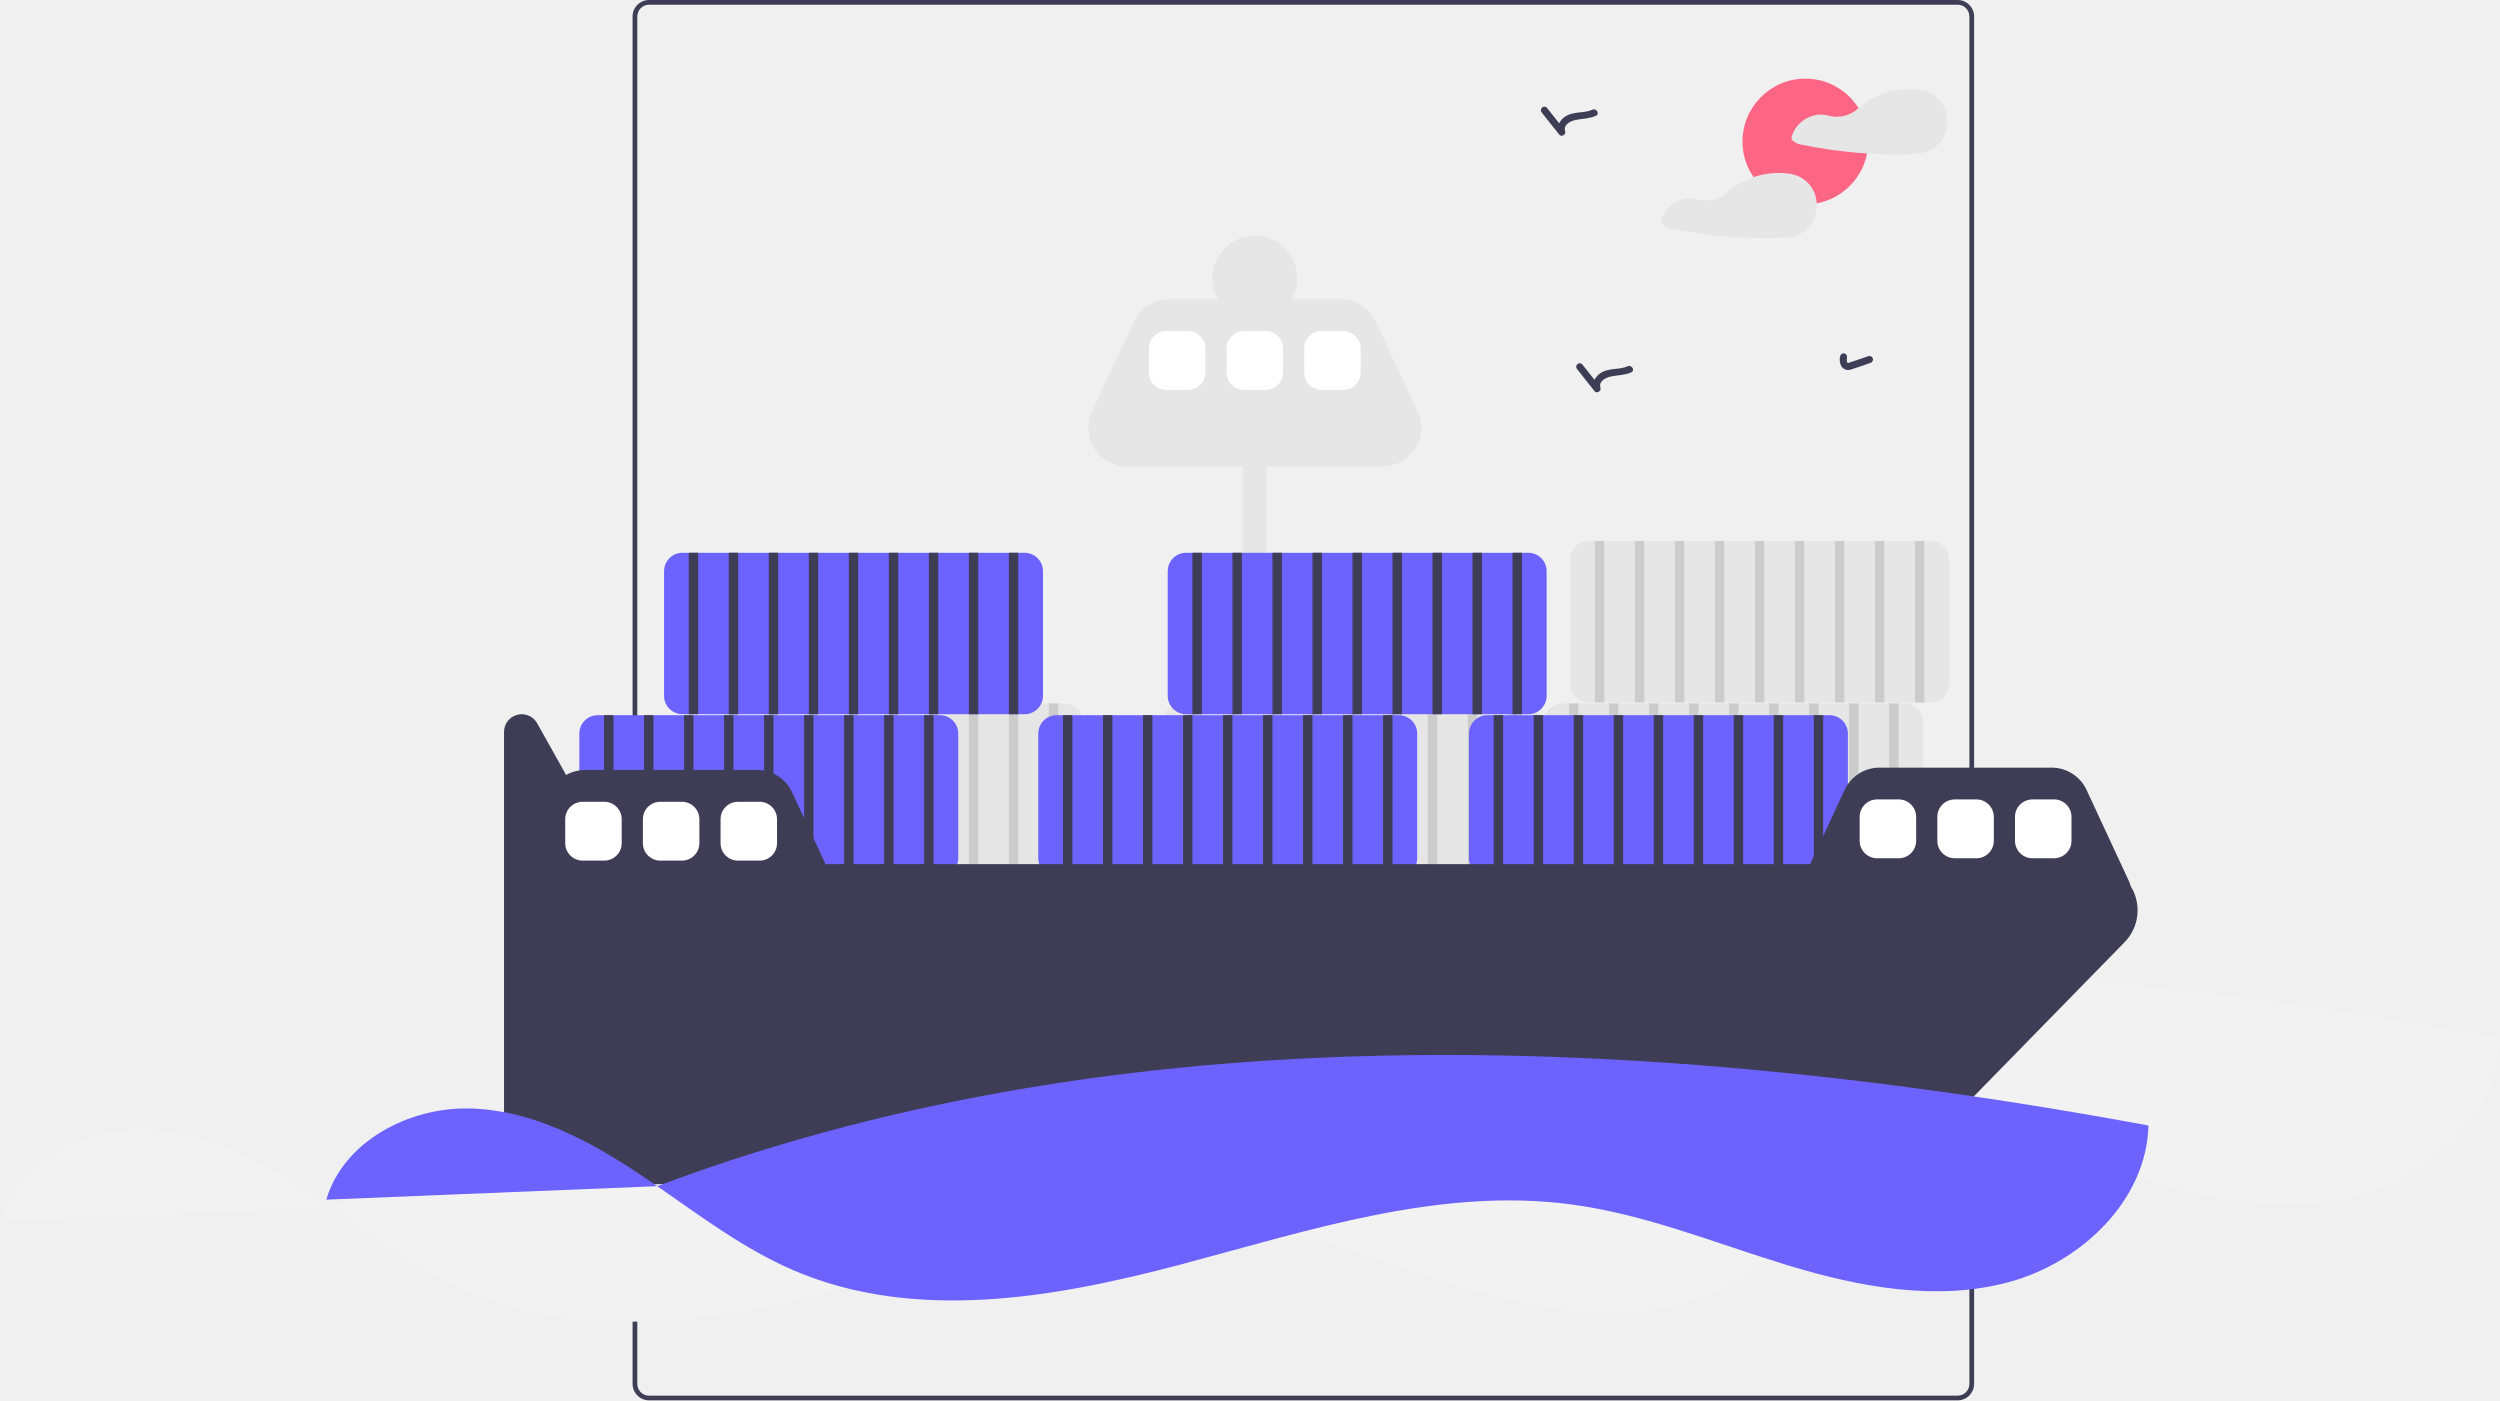
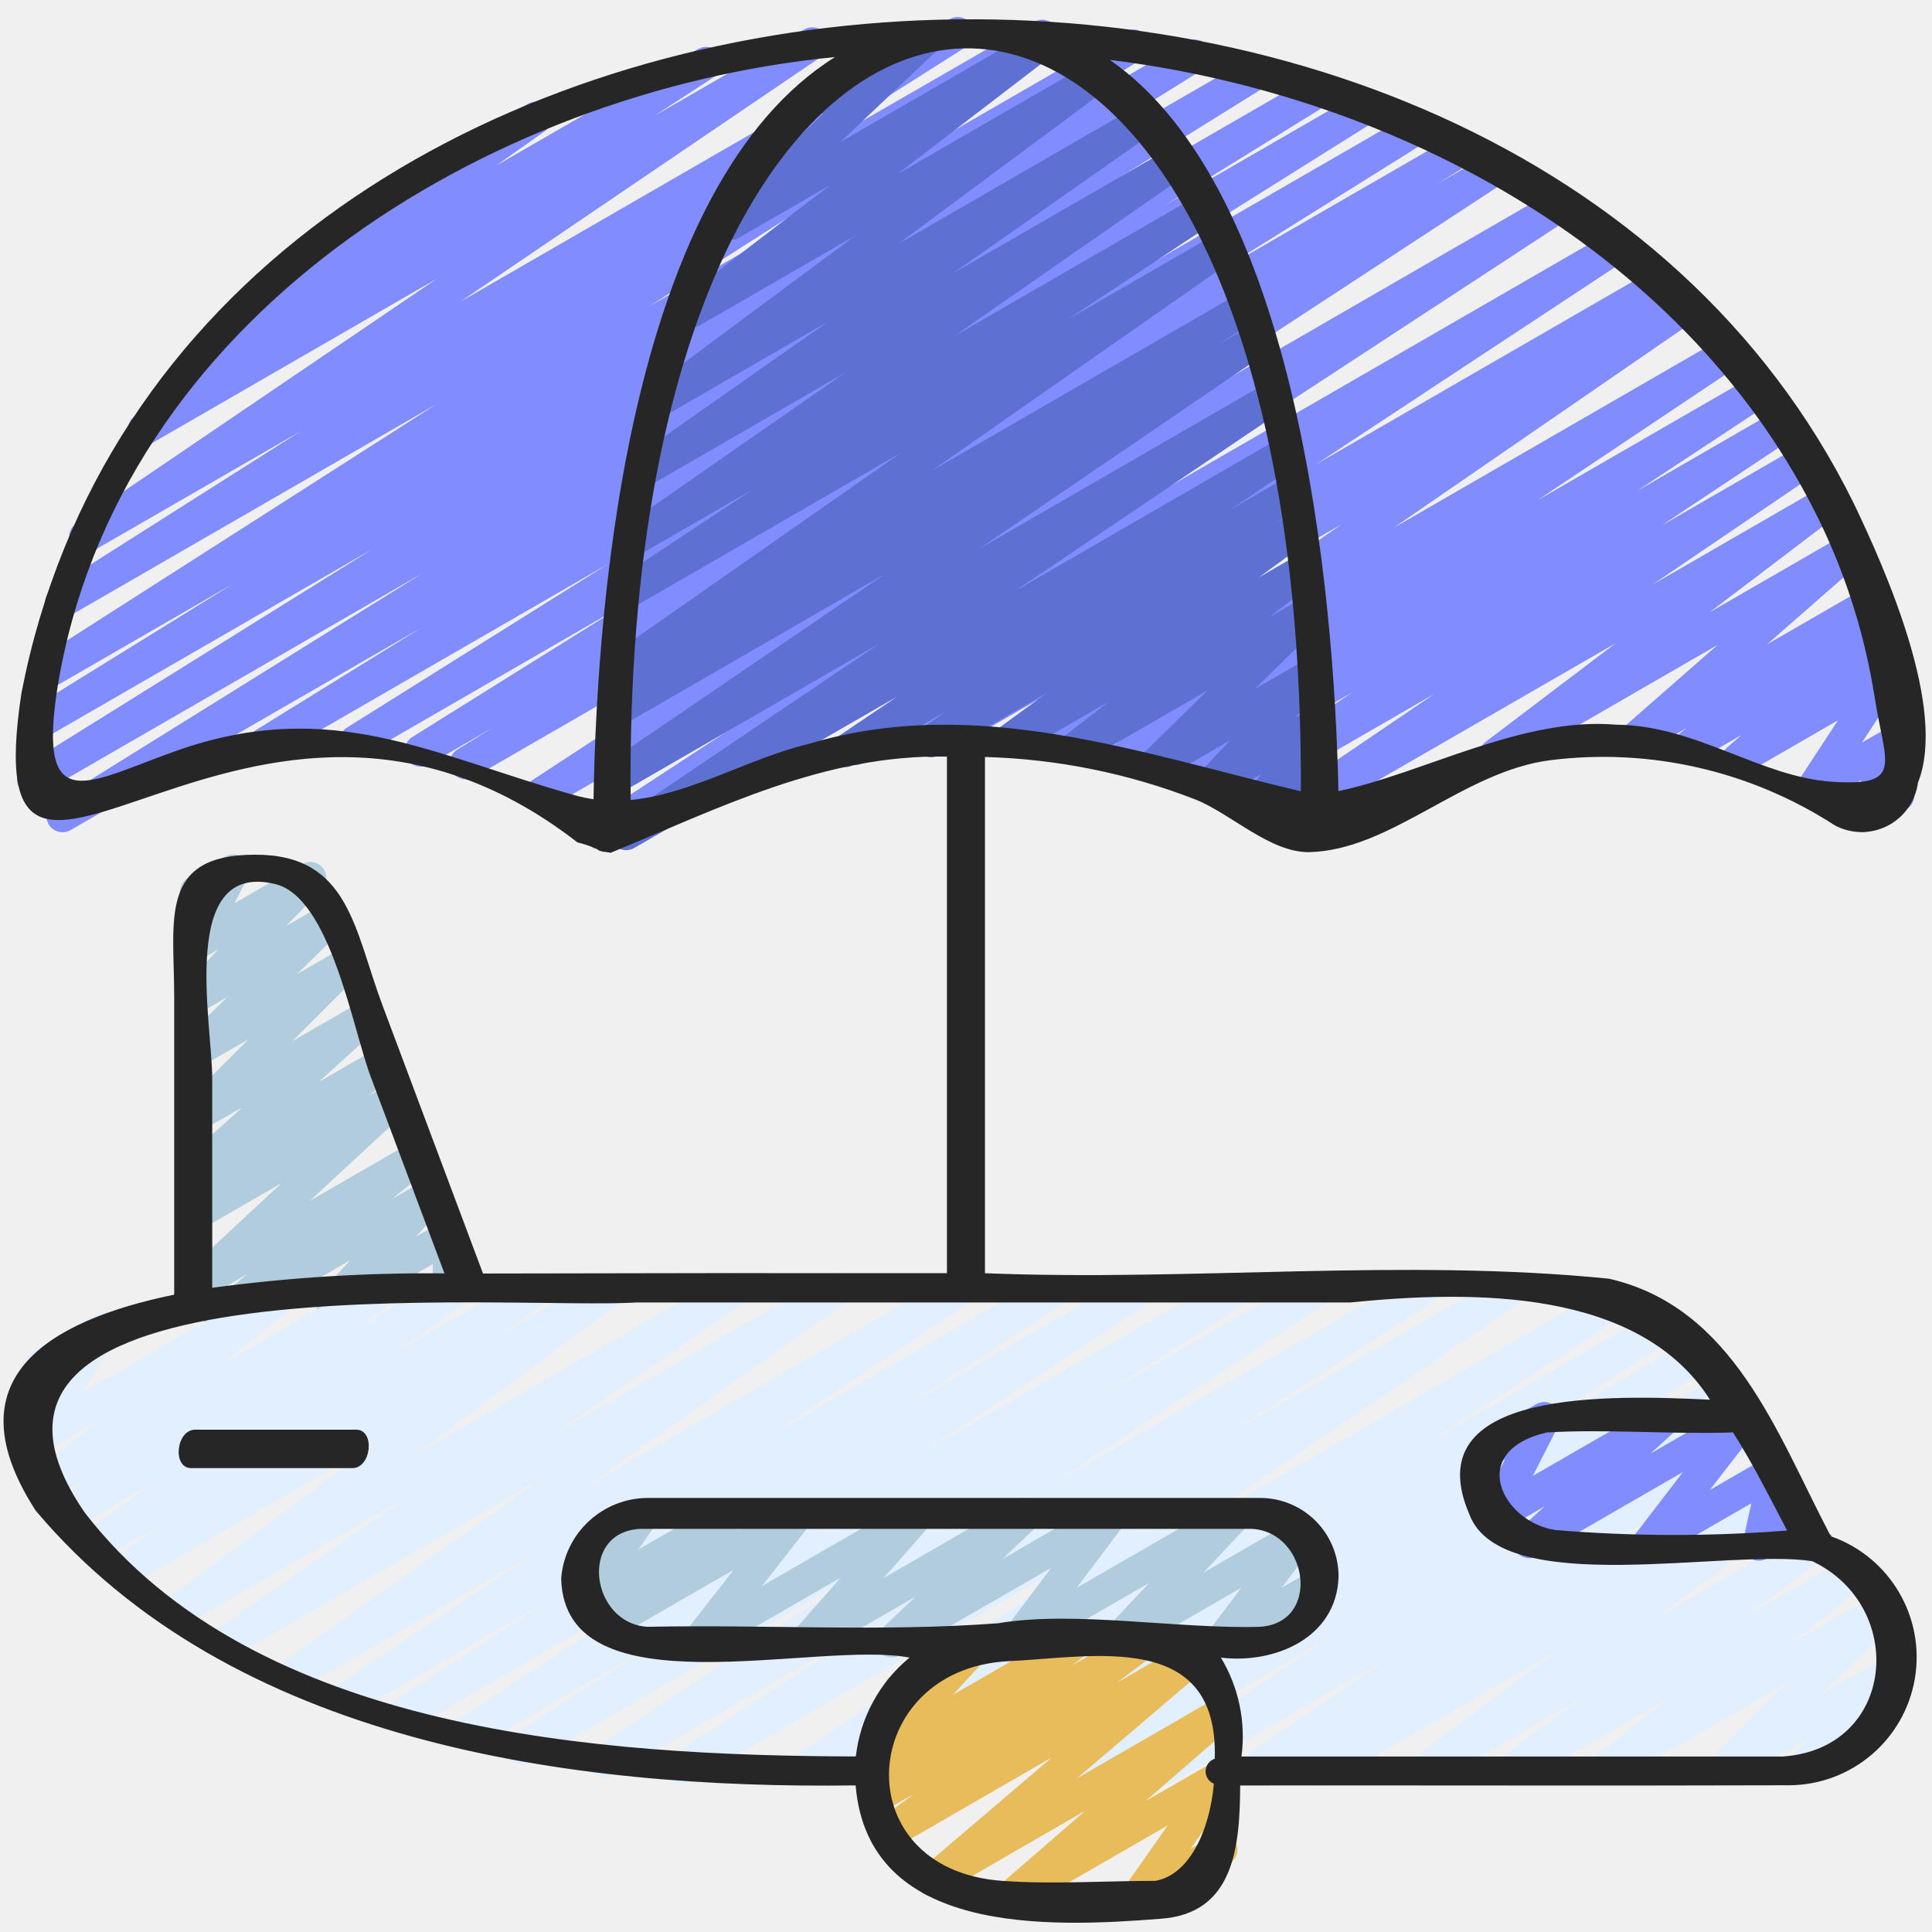
- <svg xmlns="http://www.w3.org/2000/svg" data-name="Layer 1" width="1062.23" height="595" viewBox="0 0 1062.23 595">
-   <path d="M702.771,153.766q-.84-.51-1.68-.99H642.652c-.42.66-.82,1.33-1.21,2h63.01C703.892,154.436,703.332,154.106,702.771,153.766Zm-386.5,197.47v14.9c.25.02.51.02.76.03l-.5,28.64-.26-.14v2.82l.21.11-.21,12.01v41.4h2v-106.52Q317.432,347.726,316.271,351.236Zm386.5-197.47q-.84-.51-1.68-.99H642.652c-.42.66-.82,1.33-1.21,2h63.01C703.892,154.436,703.332,154.106,702.771,153.766Zm176.5-.99h-556a7.008,7.008,0,0,0-7,7v581a7.015,7.015,0,0,0,7,7h556a7.008,7.008,0,0,0,7-7v-581A7.008,7.008,0,0,0,879.271,152.776Zm5,588a5.002,5.002,0,0,1-5,5h-556a5.002,5.002,0,0,1-5-5v-581a5.008,5.008,0,0,1,5-5h556a5.008,5.008,0,0,1,5,5Z" transform="translate(-47.49128 -152.7756)" fill="#3f3d56" />
-   <path d="M396.54,586.789c-25.906-.62-53.677,13.895-61.049,38.738l140.624-5.725q-3.989-2.757-8.014-5.446C446.525,600.006,422.446,587.41,396.54,586.789Z" transform="translate(-47.49128 -152.7756)" fill="#f2f2f2" />
-   <path d="M476.116,619.802c18.7,12.926,36.95,26.722,57.787,35.695,51.594,22.22,110.988,11.857,165.275-2.585,54.287-14.442,109.703-32.792,165.383-25.348,31.573,4.221,61.382,16.574,91.858,25.841s63.267,15.473,94.016,7.153c30.748-8.321,58.483-34.706,59.287-66.55C877.589,551.089,662.376,549.815,476.116,619.802Z" transform="translate(-47.49128 -152.7756)" fill="#f2f2f2" />
-   <path d="M108.54,632.789c-25.906-.62-53.677,13.895-61.049,38.738l140.624-5.725q-3.989-2.757-8.014-5.446C158.525,646.006,134.446,633.41,108.54,632.789Z" transform="translate(-47.49128 -152.7756)" fill="#f2f2f2" />
-   <path d="M188.116,665.802c18.7,12.926,36.95,26.722,57.787,35.695,51.594,22.22,110.988,11.857,165.275-2.585,54.287-14.442,109.703-32.792,165.383-25.348,31.573,4.221,61.382,16.574,91.858,25.841s63.267,15.473,94.016,7.153c30.748-8.321,58.483-34.706,59.287-66.55C589.589,597.089,374.376,595.815,188.116,665.802Z" transform="translate(-47.49128 -152.7756)" fill="#f2f2f2" />
-   <path d="M499.828,451.644h-145.36a7.825,7.825,0,0,0-7.82,7.82v52.96a7.825,7.825,0,0,0,7.82,7.82h145.36a7.825,7.825,0,0,0,7.82-7.82v-52.96A7.825,7.825,0,0,0,499.828,451.644Z" transform="translate(-47.49128 -152.7756)" fill="#e6e6e6" />
-   <rect x="309.657" y="298.868" width="4" height="68.6" fill="#ccc" />
-   <rect x="326.657" y="298.868" width="4" height="68.6" fill="#ccc" />
-   <rect x="343.657" y="298.868" width="4" height="68.6" fill="#ccc" />
-   <rect x="360.657" y="298.868" width="4" height="68.6" fill="#ccc" />
-   <rect x="377.657" y="298.868" width="4" height="68.6" fill="#ccc" />
-   <rect x="394.657" y="298.868" width="4" height="68.6" fill="#ccc" />
-   <rect x="411.657" y="298.868" width="4" height="68.6" fill="#ccc" />
-   <rect x="428.657" y="298.868" width="4" height="68.6" fill="#ccc" />
-   <rect x="445.657" y="298.868" width="4" height="68.6" fill="#ccc" />
-   <path d="M649.877,327.771l-17.846-38.396a16.302,16.302,0,0,0-14.783-9.431h-21.028a18,18,0,1,0-31.145,0H544.048a16.302,16.302,0,0,0-14.783,9.431L511.418,327.771a16.302,16.302,0,0,0,14.783,23.173h49.446v186h10v-186h49.446A16.302,16.302,0,0,0,649.877,327.771Z" transform="translate(-47.49128 -152.7756)" fill="#e6e6e6" />
-   <path d="M856.828,451.644h-145.36a7.825,7.825,0,0,0-7.82,7.82v52.96a7.825,7.825,0,0,0,7.82,7.82h145.36a7.825,7.825,0,0,0,7.82-7.82v-52.96A7.825,7.825,0,0,0,856.828,451.644Z" transform="translate(-47.49128 -152.7756)" fill="#e6e6e6" />
-   <rect x="666.657" y="298.868" width="4" height="68.6" fill="#ccc" />
-   <rect x="683.657" y="298.868" width="4" height="68.6" fill="#ccc" />
-   <rect x="700.657" y="298.868" width="4" height="68.6" fill="#ccc" />
-   <rect x="717.657" y="298.868" width="4" height="68.6" fill="#ccc" />
-   <rect x="734.657" y="298.868" width="4" height="68.6" fill="#ccc" />
-   <rect x="751.657" y="298.868" width="4" height="68.6" fill="#ccc" />
-   <rect x="768.657" y="298.868" width="4" height="68.6" fill="#ccc" />
-   <rect x="785.657" y="298.868" width="4" height="68.6" fill="#ccc" />
-   <rect x="802.657" y="298.868" width="4" height="68.6" fill="#ccc" />
-   <path d="M694.828,451.644h-145.36a7.825,7.825,0,0,0-7.82,7.82v52.96a7.825,7.825,0,0,0,7.82,7.82h145.36a7.825,7.825,0,0,0,7.82-7.82v-52.96A7.825,7.825,0,0,0,694.828,451.644Z" transform="translate(-47.49128 -152.7756)" fill="#e6e6e6" />
-   <rect x="504.657" y="298.868" width="4" height="68.6" fill="#ccc" />
-   <rect x="521.657" y="298.868" width="4" height="68.6" fill="#ccc" />
-   <rect x="538.657" y="298.868" width="4" height="68.6" fill="#ccc" />
-   <rect x="555.657" y="298.868" width="4" height="68.6" fill="#ccc" />
-   <rect x="572.657" y="298.868" width="4" height="68.6" fill="#ccc" />
-   <rect x="589.657" y="298.868" width="4" height="68.6" fill="#ccc" />
-   <rect x="606.657" y="298.868" width="4" height="68.6" fill="#ccc" />
-   <rect x="623.657" y="298.868" width="4" height="68.6" fill="#ccc" />
-   <rect x="640.657" y="298.868" width="4" height="68.6" fill="#ccc" />
-   <path d="M867.828,382.644h-145.36a7.825,7.825,0,0,0-7.82,7.82v52.96a7.825,7.825,0,0,0,7.82,7.82h145.36a7.825,7.825,0,0,0,7.82-7.82v-52.96A7.825,7.825,0,0,0,867.828,382.644Z" transform="translate(-47.49128 -152.7756)" fill="#e6e6e6" />
-   <rect x="677.657" y="229.868" width="4" height="68.6" fill="#ccc" />
-   <rect x="694.657" y="229.868" width="4" height="68.6" fill="#ccc" />
-   <rect x="711.657" y="229.868" width="4" height="68.6" fill="#ccc" />
-   <rect x="728.657" y="229.868" width="4" height="68.6" fill="#ccc" />
-   <rect x="745.657" y="229.868" width="4" height="68.6" fill="#ccc" />
-   <rect x="762.657" y="229.868" width="4" height="68.6" fill="#ccc" />
-   <rect x="779.657" y="229.868" width="4" height="68.6" fill="#ccc" />
-   <rect x="796.657" y="229.868" width="4" height="68.6" fill="#ccc" />
-   <rect x="813.657" y="229.868" width="4" height="68.6" fill="#ccc" />
-   <path d="M824.828,456.644h-145.36a7.825,7.825,0,0,0-7.82,7.82v52.96a7.825,7.825,0,0,0,7.82,7.82h145.36a7.825,7.825,0,0,0,7.82-7.82v-52.96A7.825,7.825,0,0,0,824.828,456.644Z" transform="translate(-47.49128 -152.7756)" fill="#6c63ff" />
-   <rect x="634.657" y="303.868" width="4" height="68.6" fill="#3f3d56" />
-   <rect x="651.657" y="303.868" width="4" height="68.6" fill="#3f3d56" />
-   <rect x="668.657" y="303.868" width="4" height="68.6" fill="#3f3d56" />
-   <rect x="685.657" y="303.868" width="4" height="68.6" fill="#3f3d56" />
-   <rect x="702.657" y="303.868" width="4" height="68.6" fill="#3f3d56" />
-   <rect x="719.657" y="303.868" width="4" height="68.6" fill="#3f3d56" />
-   <rect x="736.657" y="303.868" width="4" height="68.6" fill="#3f3d56" />
-   <rect x="753.657" y="303.868" width="4" height="68.6" fill="#3f3d56" />
-   <rect x="770.657" y="303.868" width="4" height="68.6" fill="#3f3d56" />
-   <path d="M641.828,456.644h-145.36a7.825,7.825,0,0,0-7.82,7.82v52.96a7.825,7.825,0,0,0,7.82,7.82h145.36a7.825,7.825,0,0,0,7.82-7.82v-52.96A7.825,7.825,0,0,0,641.828,456.644Z" transform="translate(-47.49128 -152.7756)" fill="#6c63ff" />
-   <rect x="451.657" y="303.868" width="4" height="68.6" fill="#3f3d56" />
-   <rect x="468.657" y="303.868" width="4" height="68.6" fill="#3f3d56" />
-   <rect x="485.657" y="303.868" width="4" height="68.6" fill="#3f3d56" />
-   <rect x="502.657" y="303.868" width="4" height="68.6" fill="#3f3d56" />
-   <rect x="519.657" y="303.868" width="4" height="68.6" fill="#3f3d56" />
-   <rect x="536.657" y="303.868" width="4" height="68.6" fill="#3f3d56" />
-   <rect x="553.657" y="303.868" width="4" height="68.6" fill="#3f3d56" />
-   <rect x="570.657" y="303.868" width="4" height="68.6" fill="#3f3d56" />
-   <rect x="587.657" y="303.868" width="4" height="68.6" fill="#3f3d56" />
-   <path d="M696.828,387.644h-145.36a7.825,7.825,0,0,0-7.82,7.82v52.96a7.825,7.825,0,0,0,7.82,7.82h145.36a7.825,7.825,0,0,0,7.82-7.82v-52.96A7.825,7.825,0,0,0,696.828,387.644Z" transform="translate(-47.49128 -152.7756)" fill="#6c63ff" />
-   <rect x="506.657" y="234.868" width="4" height="68.6" fill="#3f3d56" />
-   <rect x="523.657" y="234.868" width="4" height="68.6" fill="#3f3d56" />
-   <rect x="540.657" y="234.868" width="4" height="68.6" fill="#3f3d56" />
-   <rect x="557.657" y="234.868" width="4" height="68.6" fill="#3f3d56" />
-   <rect x="574.657" y="234.868" width="4" height="68.6" fill="#3f3d56" />
-   <rect x="591.657" y="234.868" width="4" height="68.6" fill="#3f3d56" />
-   <rect x="608.657" y="234.868" width="4" height="68.6" fill="#3f3d56" />
-   <rect x="625.657" y="234.868" width="4" height="68.6" fill="#3f3d56" />
-   <rect x="642.657" y="234.868" width="4" height="68.6" fill="#3f3d56" />
-   <path d="M446.828,456.644h-145.36a7.825,7.825,0,0,0-7.82,7.82v52.96a7.825,7.825,0,0,0,7.82,7.82h145.36a7.825,7.825,0,0,0,7.82-7.82v-52.96A7.825,7.825,0,0,0,446.828,456.644Z" transform="translate(-47.49128 -152.7756)" fill="#6c63ff" />
-   <rect x="256.657" y="303.868" width="4" height="68.6" fill="#3f3d56" />
-   <rect x="273.657" y="303.868" width="4" height="68.6" fill="#3f3d56" />
-   <rect x="290.657" y="303.868" width="4" height="68.6" fill="#3f3d56" />
-   <rect x="307.657" y="303.868" width="4" height="68.6" fill="#3f3d56" />
-   <rect x="324.657" y="303.868" width="4" height="68.6" fill="#3f3d56" />
-   <rect x="341.657" y="303.868" width="4" height="68.6" fill="#3f3d56" />
-   <rect x="358.657" y="303.868" width="4" height="68.6" fill="#3f3d56" />
-   <rect x="375.657" y="303.868" width="4" height="68.6" fill="#3f3d56" />
-   <rect x="392.657" y="303.868" width="4" height="68.6" fill="#3f3d56" />
-   <path d="M482.828,387.644h-145.36a7.825,7.825,0,0,0-7.82,7.82v52.96a7.825,7.825,0,0,0,7.82,7.82h145.36a7.825,7.825,0,0,0,7.82-7.82v-52.96A7.825,7.825,0,0,0,482.828,387.644Z" transform="translate(-47.49128 -152.7756)" fill="#6c63ff" />
-   <rect x="292.657" y="234.868" width="4" height="68.6" fill="#3f3d56" />
-   <rect x="309.657" y="234.868" width="4" height="68.6" fill="#3f3d56" />
-   <rect x="326.657" y="234.868" width="4" height="68.6" fill="#3f3d56" />
-   <rect x="343.657" y="234.868" width="4" height="68.6" fill="#3f3d56" />
-   <rect x="360.657" y="234.868" width="4" height="68.6" fill="#3f3d56" />
-   <rect x="377.657" y="234.868" width="4" height="68.6" fill="#3f3d56" />
-   <rect x="394.657" y="234.868" width="4" height="68.6" fill="#3f3d56" />
-   <rect x="411.657" y="234.868" width="4" height="68.6" fill="#3f3d56" />
-   <rect x="428.657" y="234.868" width="4" height="68.6" fill="#3f3d56" />
-   <path d="M952.804,529.294a16.672,16.672,0,0,0-.927-2.523l-17.846-38.396a16.302,16.302,0,0,0-14.783-9.431H846.048a16.302,16.302,0,0,0-14.783,9.431l-14.673,31.569H398.239l-14.208-30.569a16.302,16.302,0,0,0-14.783-9.431H296.048a16.276,16.276,0,0,0-8.015,2.115l-12.308-21.978a7.518,7.518,0,0,0-14.077,3.673V636.361a19.583,19.583,0,0,0,19.583,19.583H841.408a19.583,19.583,0,0,0,14.001-5.891l94.699-96.835A19.41,19.41,0,0,0,952.804,529.294Z" transform="translate(-47.49128 -152.7756)" fill="#3f3d56" />
-   <path d="M854.247,517.444h-9.197a7.41,7.41,0,0,1-7.401-7.401V499.845a7.41,7.41,0,0,1,7.401-7.401h9.197a7.41,7.41,0,0,1,7.401,7.401v10.197A7.41,7.41,0,0,1,854.247,517.444Z" transform="translate(-47.49128 -152.7756)" fill="#fff" />
-   <path d="M887.247,517.444h-9.197a7.41,7.41,0,0,1-7.401-7.401V499.845a7.41,7.41,0,0,1,7.401-7.401h9.197a7.41,7.41,0,0,1,7.401,7.401v10.197A7.41,7.41,0,0,1,887.247,517.444Z" transform="translate(-47.49128 -152.7756)" fill="#fff" />
-   <path d="M920.247,517.444h-9.197a7.41,7.41,0,0,1-7.401-7.401V499.845a7.41,7.41,0,0,1,7.401-7.401h9.197a7.41,7.41,0,0,1,7.401,7.401v10.197A7.41,7.41,0,0,1,920.247,517.444Z" transform="translate(-47.49128 -152.7756)" fill="#fff" />
-   <path d="M552.247,318.444h-9.197a7.41,7.41,0,0,1-7.401-7.401V300.845a7.41,7.41,0,0,1,7.401-7.401h9.197a7.41,7.41,0,0,1,7.401,7.401v10.197A7.41,7.41,0,0,1,552.247,318.444Z" transform="translate(-47.49128 -152.7756)" fill="#fff" />
-   <path d="M585.247,318.444h-9.197a7.41,7.41,0,0,1-7.401-7.401V300.845a7.41,7.41,0,0,1,7.401-7.401h9.197a7.41,7.41,0,0,1,7.401,7.401v10.197A7.41,7.41,0,0,1,585.247,318.444Z" transform="translate(-47.49128 -152.7756)" fill="#fff" />
-   <path d="M618.247,318.444h-9.197a7.41,7.41,0,0,1-7.401-7.401V300.845a7.41,7.41,0,0,1,7.401-7.401h9.197a7.41,7.41,0,0,1,7.401,7.401v10.197A7.41,7.41,0,0,1,618.247,318.444Z" transform="translate(-47.49128 -152.7756)" fill="#fff" />
-   <path d="M304.247,518.444h-9.197a7.41,7.41,0,0,1-7.401-7.401V500.845a7.41,7.41,0,0,1,7.401-7.401h9.197a7.41,7.41,0,0,1,7.401,7.401v10.197A7.41,7.41,0,0,1,304.247,518.444Z" transform="translate(-47.49128 -152.7756)" fill="#fff" />
-   <path d="M337.247,518.444h-9.197a7.41,7.41,0,0,1-7.401-7.401V500.845a7.41,7.41,0,0,1,7.401-7.401h9.197a7.41,7.41,0,0,1,7.401,7.401v10.197A7.41,7.41,0,0,1,337.247,518.444Z" transform="translate(-47.49128 -152.7756)" fill="#fff" />
-   <path d="M370.247,518.444h-9.197a7.41,7.41,0,0,1-7.401-7.401V500.845a7.41,7.41,0,0,1,7.401-7.401h9.197a7.41,7.41,0,0,1,7.401,7.401v10.197A7.41,7.41,0,0,1,370.247,518.444Z" transform="translate(-47.49128 -152.7756)" fill="#fff" />
-   <path d="M247.171,623.759c-25.906-.62-53.677,13.895-61.049,38.738l140.624-5.725q-3.989-2.757-8.014-5.446C297.156,636.975,273.076,624.379,247.171,623.759Z" transform="translate(-47.49128 -152.7756)" fill="#6c63ff" />
-   <path d="M326.746,656.772c18.7,12.926,36.95,26.722,57.787,35.695C436.127,714.687,495.521,704.324,549.808,689.882s109.703-32.792,165.383-25.348c31.573,4.221,61.382,16.574,91.858,25.841s63.267,15.473,94.016,7.153c30.748-8.321,58.483-34.706,59.287-66.55C728.219,588.059,513.007,586.784,326.746,656.772Z" transform="translate(-47.49128 -152.7756)" fill="#6c63ff" />
-   <circle cx="767.076" cy="60.127" r="26.701" fill="#fd6584" />
-   <path d="M874.326,200.259a13.235,13.235,0,0,0-11.17-9.29,1.081,1.081,0,0,0-.18,0,1.418,1.418,0,0,0-.22-.05c-8.94-1.16-18.88,1.66-25.57,7.8l-.073.067a13.543,13.543,0,0,1-12.826,3.106,11.891,11.891,0,0,0-3.761-.414,13.184,13.184,0,0,0-11.8,9.51,1.526,1.526,0,0,0,.69,1.69,6.673,6.673,0,0,0,2.79,1.42c2.21.47,4.44.9,6.67,1.29q6.54,1.14,13.15,1.85,4.365.465,8.75.74c6.04.38,12.11.47,18.16.28,3-.1,5.88-.2,8.62-1.52a12.798,12.798,0,0,0,4.95-4.31A14.548,14.548,0,0,0,874.326,200.259Z" transform="translate(-47.49128 -152.7756)" fill="#e6e6e6" />
-   <path d="M819.396,239.159a13.652,13.652,0,0,0-.56-3.3,13.26,13.26,0,0,0-11.18-9.29.965.965,0,0,0-.17,0,1.887,1.887,0,0,0-.23-.05,33.194,33.194,0,0,0-14.69,1.51,30.318,30.318,0,0,0-10.947,6.351,13.536,13.536,0,0,1-12.827,3.113,11.926,11.926,0,0,0-3.767-.414,13.183,13.183,0,0,0-11.8,9.51,1.555,1.555,0,0,0,.69,1.69,6.733,6.733,0,0,0,2.79,1.42c2.22.47,4.44.9,6.68,1.29q6.54,1.14,13.14,1.85a195.166,195.166,0,0,0,26.92,1.02c2.99-.1,5.88-.2,8.62-1.52a12.77,12.77,0,0,0,4.94-4.31A14.264,14.264,0,0,0,819.396,239.159Z" transform="translate(-47.49128 -152.7756)" fill="#e6e6e6" />
-   <path d="M829.308,304.405a5.61,5.61,0,0,0,.625,4.084,3.408,3.408,0,0,0,3.962,1.311c2.797-.868,5.556-1.885,8.33-2.828a1.535,1.535,0,0,0,1.048-1.845,1.515,1.515,0,0,0-1.845-1.048l-6.93,2.355c-.523.178-1.044.38-1.576.525-.056.015-.259.06-.248.059.026-.002.184.015.008.002q-.15-.045.002.02l-.133-.075c.121.101-.015-.013-.056-.056-.037-.037-.145-.186-.061-.064a1.855,1.855,0,0,1-.157-.276c.073.162-.064-.239-.074-.294a6.424,6.424,0,0,1,.106-1.871,1.507,1.507,0,0,0-1.5-1.5,1.539,1.539,0,0,0-1.5,1.5Z" transform="translate(-47.49128 -152.7756)" fill="#3f3d56" />
-   <path d="M717.627,309.672l7.393,9.322c.941,1.186,2.958-.098,2.507-1.459-.922-2.784,2.259-4.336,4.455-4.794,2.913-.608,5.837-.51,8.601-1.762,1.756-.795.233-3.382-1.514-2.59-3.234,1.465-7.004.793-10.278,2.218-2.927,1.273-5.241,4.449-4.156,7.726L727.141,316.873l-7.393-9.322a1.51,1.51,0,0,0-2.121,0,1.535,1.535,0,0,0,0,2.121Z" transform="translate(-47.49128 -152.7756)" fill="#3f3d56" />
-   <path d="M702.627,200.672l7.393,9.322c.941,1.186,2.958-.098,2.507-1.459-.922-2.784,2.259-4.336,4.455-4.794,2.913-.608,5.837-.51,8.601-1.762,1.756-.795.233-3.382-1.514-2.59-3.234,1.465-7.004.793-10.278,2.218-2.927,1.273-5.241,4.449-4.156,7.726L712.141,207.873l-7.393-9.322a1.51,1.51,0,0,0-2.121,0,1.535,1.535,0,0,0,0,2.121Z" transform="translate(-47.49128 -152.7756)" fill="#3f3d56" />
+ <svg xmlns="http://www.w3.org/2000/svg" id="icons" viewBox="0 0 60 60" width="512" height="512">
+   <path d="M6.819,41.405a.5.5,0,0,1-.313-.889l1.178-.949-1.4.81a.5.5,0,0,1-.59-.8L8.749,36.74,6.28,38.165a.5.5,0,0,1-.562-.822l.792-.636-.23.132a.5.5,0,0,1-.585-.8l1.829-1.648L6.28,35.1a.5.5,0,0,1-.6-.786l2.048-2.046-1.445.834a.5.5,0,0,1-.6-.79l1.382-1.352-.783.452a.5.5,0,0,1-.609-.781l1.111-1.147-.5.29a.5.5,0,0,1-.692-.665l.478-.912a.5.5,0,0,1-.233-.933L7,26.6a.5.5,0,0,1,.692.665l-.413.788,2.108-1.217a.5.5,0,0,1,.609.781L8.881,28.761,10,28.116a.5.5,0,0,1,.6.79L9.216,30.258l1.306-.755a.5.5,0,0,1,.6.788L9.078,32.335l2.065-1.191a.5.5,0,0,1,.585.8L9.9,33.6l1.784-1.03a.5.5,0,0,1,.562.823l-.795.638.645-.372a.5.5,0,0,1,.59.8L9.625,37.291l3.153-1.82a.5.5,0,0,1,.564.822l-1.181.951,1.058-.61a.5.5,0,0,1,.618.771l-.927,1.006.8-.464a.5.5,0,0,1,.75.442l-.016.845a.512.512,0,0,1,.46.249.5.5,0,0,1-.182.683l-.542.313a.5.5,0,0,1-.75-.441l.014-.783-2.874,1.659a.5.5,0,0,1-.618-.771l.927-1.007-3.815,2.2A.491.491,0,0,1,6.819,41.405Z" fill="#b0ccdd" />
+   <path d="M18.647,26.385a.5.5,0,0,1-.273-.919l14.844-9.715-16.2,9.355a.5.5,0,0,1-.524-.852l14.8-9.689L14.724,24.133a.5.5,0,0,1-.513-.859l1.124-.692-2.022,1.167a.5.5,0,0,1-.514-.857l6.524-4.075L11.3,23.448a.5.5,0,0,1-.516-.857L18.91,17.5,8.465,23.53a.5.5,0,0,1-.513-.859L13.1,19.485l-10.917,6.3a.5.5,0,0,1-.514-.857L13.14,17.792,1.286,24.636a.5.5,0,0,1-.515-.858L11.59,17.037,1.383,22.931a.5.5,0,0,1-.513-.859l6.358-3.935L1.593,21.39a.5.5,0,0,1-.52-.854l12.49-7.989L2.146,19.139a.5.5,0,0,1-.518-.855l7.722-4.9L2.9,17.105a.5.5,0,0,1-.531-.847L13.583,8.646,4.726,13.76a.5.5,0,0,1-.523-.852l2.179-1.419a.5.5,0,0,1-.414-.893L9.74,7.928a.476.476,0,0,1-.178-.181.5.5,0,0,1,.182-.683l6.645-3.836a.5.5,0,0,1,.539.841L15.406,5.145l6.28-3.625a.5.5,0,0,1,.522.852L20.319,3.6,24.967.919a.5.5,0,0,1,.531.847L14.286,9.377,29.485.6A.5.5,0,0,1,30,1.458l-7.726,4.9L32.116.681a.5.5,0,0,1,.52.854L20.142,9.526,34.947.979a.5.5,0,0,1,.513.858L29.129,5.756,36.841,1.3a.5.5,0,0,1,.514.858L26.517,8.914,38.869,1.783a.5.5,0,0,1,.514.857L27.908,9.78,40.777,2.351a.5.5,0,0,1,.514.858L36.162,6.383l6.081-3.51a.5.5,0,0,1,.516.856l-8.131,5.1,9.179-5.3a.5.5,0,0,1,.514.857l-6.53,4.078,7.4-4.272a.5.5,0,0,1,.513.859l-1.117.688,1.683-.971a.5.5,0,0,1,.523.851l-14.8,9.689L48.205,5.944a.5.5,0,0,1,.524.851L33.886,16.51l16.08-9.284a.5.5,0,0,1,.525.85l-9.62,6.345L51.339,8.377a.5.5,0,0,1,.516.857l-.28.176.538-.311a.5.5,0,0,1,.533.845L43.268,16.4l10.181-5.879a.5.5,0,0,1,.529.849L47.74,15.542l6.671-3.851a.5.5,0,0,1,.526.851l-4.108,2.711,4.345-2.509a.5.5,0,0,1,.527.85l-4.107,2.732,4.286-2.475a.5.5,0,0,1,.531.847l-5.089,3.457,5.252-3.032a.5.5,0,0,1,.552.831L53.1,19.012l4.157-2.4a.5.5,0,0,1,.579.809l-2.958,2.59,2.984-1.723a.5.5,0,0,1,.56.826l-.26.205a.5.5,0,0,1,.569.816l-.446.385.115-.066a.5.5,0,0,1,.667.707l-1.242,1.9.844-.487a.5.5,0,0,1,.7.642l-.456.988a.492.492,0,0,1,.471.249.5.5,0,0,1-.183.683l-1.116.644a.5.5,0,0,1-.7-.642l.42-.911-1.3.75a.5.5,0,0,1-.668-.707l1.242-1.9-2.864,1.654a.5.5,0,0,1-.577-.812l.447-.386-1.4.809a.5.5,0,0,1-.56-.826l.257-.2-1.421.821a.5.5,0,0,1-.579-.809l2.958-2.591-6.647,3.838a.5.5,0,0,1-.551-.832l4.033-3.059L39.989,25.852a.5.5,0,0,1-.531-.847l5.084-3.453-6.1,3.519a.5.5,0,0,1-.527-.849l4.1-2.73-5.161,2.98a.5.5,0,0,1-.525-.85l4.111-2.714-5.326,3.075a.5.5,0,0,1-.528-.849l6.234-4.17-7.982,4.609a.5.5,0,0,1-.533-.845l9.381-6.458-12.4,7.16a.5.5,0,0,1-.517-.857l.273-.171-2.236,1.291a.5.5,0,0,1-.525-.851L35.909,16.5,18.9,26.318A.5.5,0,0,1,18.647,26.385Z" fill="#818cff" />
+   <path d="M40.582,26.413a.5.5,0,0,1-.491-.6l.173-.891-.955.552a.5.5,0,0,1-.656-.726l.505-.7-1.325.765a.5.5,0,0,1-.615-.775L38.191,23l-2.128,1.229a.5.5,0,0,1-.6-.79l2.045-2-3.892,2.246a.5.5,0,0,1-.556-.828l1.371-1.064-2.878,1.661a.5.5,0,0,1-.545-.837l1.508-1.1-3.331,1.924a.5.5,0,0,1-.534-.846l.747-.513-2.9,1.676a.5.5,0,0,1-.53-.847l1.9-1.281L19.687,26.34a.5.5,0,0,1-.529-.847l8.177-5.52-8.052,4.649a.5.5,0,0,1-.531-.847l8.756-5.966-8.169,4.716a.5.5,0,0,1-.52-.854l.947-.606-.356.206a.5.5,0,0,1-.536-.843l9.1-6.362-8.335,4.812a.5.5,0,0,1-.527-.85L23.379,15.2l-3.505,2.023a.5.5,0,0,1-.535-.844l6.91-4.808L20.3,15.01a.5.5,0,0,1-.537-.843l5.953-4.178L20.846,12.8a.5.5,0,0,1-.548-.834l6.273-4.654L21.739,10.1a.5.5,0,0,1-.553-.83L25.78,5.749,22.953,7.381a.5.5,0,0,1-.595-.795l3.2-3.045a.6.6,0,0,1-.445-.25.5.5,0,0,1,.183-.684L28.525.745a.5.5,0,0,1,.6.8L26.1,4.409l5.811-3.356a.5.5,0,0,1,.554.83L27.872,5.406l5.74-3.315a.5.5,0,0,1,.548.835L27.888,7.58l7.127-4.115a.5.5,0,0,1,.537.842L29.6,8.485l6.413-3.7a.5.5,0,0,1,.535.844l-6.914,4.811L36.9,6.244a.5.5,0,0,1,.527.85L33.16,9.919l4.336-2.5a.5.5,0,0,1,.536.842l-9.1,6.362,9.331-5.387a.5.5,0,0,1,.519.854l-.944.6.787-.454a.5.5,0,0,1,.531.846L30.4,17.05l8.773-5.065a.5.5,0,0,1,.529.848l-8.176,5.519L39.6,13.687a.5.5,0,0,1,.53.847l-1.9,1.28,1.621-.936a.5.5,0,0,1,.534.846l-.751.516.42-.243a.5.5,0,0,1,.545.837l-1.507,1.1,1.158-.669a.5.5,0,0,1,.556.828l-1.369,1.063.978-.564a.5.5,0,0,1,.6.79L38.979,21.39l1.615-.932a.5.5,0,0,1,.615.774l-.975,1.044.445-.256a.5.5,0,0,1,.655.725l-.522.723a.5.5,0,0,1,.642.572l-.23,1.189a.511.511,0,0,1,.205.2.5.5,0,0,1-.184.683l-.413.239A.5.5,0,0,1,40.582,26.413Z" fill="#5e71d3" />
+   <path d="M33.175,55.47a.5.5,0,0,1-.276-.918l5.607-3.695L30.634,55.4a.5.5,0,0,1-.523-.852L35.424,51.1l-7.446,4.3a.5.5,0,0,1-.523-.852l6.366-4.127L25.2,55.4a.5.5,0,0,1-.531-.846L35.32,47.32,21.41,55.352a.5.5,0,0,1-.521-.853l6.35-4.105L19,55.147a.5.5,0,0,1-.526-.849l8.552-5.661-10.571,6.1a.5.5,0,0,1-.521-.853L20.427,51l-5.759,3.324a.5.5,0,0,1-.525-.849l7.029-4.639-8.484,4.9a.5.5,0,0,1-.523-.851l4.9-3.2-5.983,3.455a.5.5,0,0,1-.527-.849l6.171-4.117L9.4,52.409a.5.5,0,0,1-.539-.841l8.08-5.724L7.4,51.353a.5.5,0,0,1-.536-.843l5.86-4.072L5.86,50.4a.5.5,0,0,1-.548-.834l6.437-4.786L4.157,49.16a.5.5,0,0,1-.531-.846L5.2,47.242,3.226,48.383a.5.5,0,0,1-.539-.841l2.279-1.609-2.7,1.556a.5.5,0,0,1-.54-.841l1.113-.788-1.313.757a.5.5,0,0,1-.561-.824l2.153-1.714L1.28,45.142a.5.5,0,0,1-.672-.7l1.1-1.722-.146.084a.5.5,0,1,1-.5-.865l1.919-1.109a.5.5,0,0,1,.672.7l-1.1,1.723,5.88-3.4a.5.5,0,0,1,.561.825L6.841,42.4l4.776-2.757a.5.5,0,0,1,.539.84l-1.117.792,2.9-1.673a.5.5,0,0,1,.539.84L12.2,42.048l4.245-2.45a.5.5,0,0,1,.532.845L15.4,41.513,18.722,39.6a.5.5,0,0,1,.548.834l-6.437,4.786,9.735-5.62a.5.5,0,0,1,.536.842l-5.862,4.074L25.758,39.6a.5.5,0,0,1,.539.84L18.222,46.16,29.588,39.6a.5.5,0,0,1,.527.848l-6.173,4.118,8.6-4.966a.5.5,0,0,1,.523.851l-4.9,3.2L35.18,39.6a.5.5,0,0,1,.525.849l-7.029,4.639L38.183,39.6a.5.5,0,0,1,.52.853l-4.5,2.888,6.48-3.741a.5.5,0,0,1,.527.849L32.669,46.1,43.938,39.6a.5.5,0,0,1,.522.852l-6.345,4.1L46.7,39.6a.5.5,0,0,1,.532.846l-10.66,7.238,13.512-7.8a.5.5,0,0,1,.523.852l-6.37,4.129,7.358-4.247a.5.5,0,0,1,.522.853L46.8,44.915l5.864-3.386a.5.5,0,0,1,.525.851l-5.6,3.689,5.9-3.4a.5.5,0,0,1,.53.848l-5.538,3.723,5.693-3.286a.5.5,0,0,1,.532.846l-4.624,3.16,4.762-2.749a.5.5,0,0,1,.525.85l-.163.108.113-.065a.5.5,0,0,1,.549.834L51.4,50.264l4.7-2.71a.5.5,0,0,1,.548.834l-2.458,1.827,3.231-1.865a.5.5,0,0,1,.56.825l-2.4,1.892,2.746-1.585a.5.5,0,0,1,.6.788l-2.359,2.344L58.7,51.382a.5.5,0,0,1,.611.778l-.954,1a.5.5,0,0,1,.1.91l-2.246,1.3a.5.5,0,0,1-.61-.778l.554-.579L53.73,55.4a.5.5,0,0,1-.6-.787l2.359-2.344L50.062,55.4a.5.5,0,0,1-.559-.825l2.4-1.892L47.2,55.4a.5.5,0,0,1-.548-.834l2.459-1.828L44.5,55.4a.5.5,0,0,1-.549-.834l4.469-3.33L41.2,55.4a.5.5,0,0,1-.525-.849l.163-.108-1.659.957a.5.5,0,0,1-.533-.845L43.275,51.4,36.334,55.4a.5.5,0,0,1-.529-.847l5.531-3.72L33.425,55.4A.5.5,0,0,1,33.175,55.47Z" fill="#e1efff" />
+   <path d="M27.7,51.47a.5.5,0,0,1-.344-.864l1.08-1.022L25.286,51.4a.5.5,0,0,1-.625-.763l1.453-1.646L21.94,51.4a.5.5,0,0,1-.643-.74l1.494-1.913-3.8,2.192a.5.5,0,0,1-.579-.808l.129-.113L18.4,50.1a.5.5,0,0,1-.661-.717l.62-.9a.526.526,0,0,1-.475-.248.5.5,0,0,1,.182-.682l1.657-.956a.5.5,0,0,1,.661.716l-.559.808L22.47,46.6a.5.5,0,0,1,.579.808l-.131.115,1.6-.923a.5.5,0,0,1,.643.74l-1.494,1.913,4.6-2.653a.5.5,0,0,1,.625.763l-1.453,1.646L31.611,46.6a.5.5,0,0,1,.594.8l-1.08,1.022L34.276,46.6a.5.5,0,0,1,.65.733l-1.49,1.977,4.7-2.71a.5.5,0,0,1,.614.775l-1.379,1.466,2.812-1.623a.5.5,0,0,1,.649.733L39.8,49.309l.9-.518a.5.5,0,1,1,.5.865L38.178,51.4a.5.5,0,0,1-.65-.733l1.025-1.36L34.926,51.4a.5.5,0,0,1-.614-.775l1.379-1.467L31.807,51.4a.5.5,0,0,1-.65-.733l1.49-1.977-4.7,2.71A.49.49,0,0,1,27.7,51.47Z" fill="#b0ccdd" />
+   <path d="M31.315,59.47a.5.5,0,0,1-.328-.878l2.719-2.36-4.5,2.6a.5.5,0,0,1-.574-.813l4.041-3.445L27.8,57.387a.5.5,0,0,1-.549-.833l1.116-.833-.983.567a.5.5,0,0,1-.556-.828l.407-.315a.5.5,0,0,1-.552-.8l1.257-1.377a.5.5,0,0,1-.239-.933l2.376-1.372a.5.5,0,0,1,.619.77l-1.1,1.2L33.12,50.6a.5.5,0,0,1,.556.828l-.377.292,1.94-1.12a.5.5,0,0,1,.549.833l-1.116.833,2.235-1.29a.5.5,0,0,1,.574.813L33.442,55.23l4.278-2.469a.5.5,0,0,1,.578.81l-2.719,2.36L37.72,54.7a.5.5,0,0,1,.659.72l-1.4,1.992.681-.392a.5.5,0,1,1,.5.865L35.526,59.4a.5.5,0,0,1-.659-.719l1.4-1.993-4.7,2.712A.49.49,0,0,1,31.315,59.47Z" fill="#e8bc5b" />
+   <path d="M51.166,48.47a.5.5,0,0,1-.4-.8l1.5-1.956-4.529,2.615a.5.5,0,0,1-.587-.8l.827-.751-1.338.771a.5.5,0,0,1-.7-.661l.8-1.567-.19.109a.5.5,0,0,1-.5-.865l1.659-.957a.5.5,0,0,1,.594.07.5.5,0,0,1,.1.591l-.8,1.566L51.5,43.588a.5.5,0,0,1,.587.8l-.828.753,2.708-1.563a.5.5,0,0,1,.646.737L53.1,46.274l1.769-1.02a.5.5,0,0,1,.738.54l-.257,1.177.337-.195a.5.5,0,0,1,.5.866l-1.318.76a.5.5,0,0,1-.738-.54l.258-1.176L51.416,48.4A.49.49,0,0,1,51.166,48.47Z" fill="#818cff" />
+   <path d="M1.108,46.913c6.068,7.213,16.6,8.657,25.464,8.534.39,4.651,5.978,4.416,9.474,4.142,2.3-.16,2.458-2.279,2.469-4.14,5.684-.006,11.379.012,17.058-.006a3.978,3.978,0,0,0,1.308-7.725.277.277,0,0,0-.063-.083c-1.646-3.149-2.991-7.038-6.849-7.924-6.393-.643-12.946.089-19.38-.17V23.509a19.489,19.489,0,0,1,6.536,1.32c1.1.437,2.318,1.651,3.533,1.635,2.562-.061,4.774-2.516,7.5-2.857a13.216,13.216,0,0,1,8.823,2.025,1.764,1.764,0,0,0,2.582-1.324c.917-2.289-1.008-6.626-2-8.69C46.63-6.521,5.574-3.881.665,21.531c-1.521,10.05,7.08-3.28,17.267,4.63a3.636,3.636,0,0,1,.6.2c.1.106.284.087.431.123,3.348-1.373,6.636-3.062,10.445-2.987V39.54Q22.2,39.531,15,39.55q-1.553-4.143-3.106-8.287c-.9-2.386-1.038-4.721-3.964-4.72-3.019,0-2.52,2.009-2.52,4.419v9.245C1.432,41.024-1.519,42.847,1.108,46.913ZM56.54,16.248a19.5,19.5,0,0,1,1.679,5.407c.323,2.076.93,2.773-1.325,2.622-2.234-.15-4.211-1.749-6.7-1.771-2.916-.252-6.018,1.52-8.628,2.062-.131-6.218-1.256-18.652-7.1-22.708C43.418,2.962,52.489,7.853,56.54,16.248ZM17.9,24.711c-4.451-1.241-7.574-3.1-12.406-1.4-2.712.954-4.351,2.16-3.712-1.941C3.63,9.911,15.078,2.83,25.932,1.772c-6.3,3.946-7.387,16.451-7.5,23.048A4.344,4.344,0,0,1,17.9,24.711Zm7.22-1.609c-1.847.438-3.661,1.565-5.534,1.742C19.25-5.843,40.516-6.622,40.4,24.574,35.453,23.406,30.3,21.545,25.124,23.1Zm10.748,35.31c-1.571,0-3.181.113-4.746,0-4.941-.359-4.481-6.581.191-6.822,2.62-.123,6.538-.984,6.412,3.029a.414.414,0,0,0-.027.776C37.566,56.869,36.924,58.238,35.872,58.412Zm-4.873-8c-3.61.273-7.257.034-10.882.11-1.764-.095-2.161-2.939-.234-3.042h19c1.764.095,2.161,2.939.234,3.042C36.572,50.593,33.344,50.012,31,50.411Zm24.5-2.88a44.517,44.517,0,0,1-7.185-.015c-1.628-.23-2.8-2.443-.268-3.032,1.9-.108,3.859.065,5.778,0C54.42,45.425,54.94,46.461,55.5,47.531ZM19.75,40.449H41.934c3.8-.381,8.968-.441,11.171,3.02-3.063-.144-9.175-.364-7.466,3.577,1.019,2.628,8.028,1.031,10.642,1.438,2.955,1.4,2.6,5.834-.927,6.067h-16.8a4.728,4.728,0,0,0-.638-3.072c1.661.2,3.585-.6,3.654-2.5a2.434,2.434,0,0,0-2.454-2.459h-19a2.709,2.709,0,0,0-2.688,2.5c.1,4.2,7.964,1.9,10.818,2.459a4.652,4.652,0,0,0-1.667,3.069c-7.894-.023-18.653-.715-23.942-7.566C-2.906,38.952,16.017,40.7,19.75,40.449ZM8.553,27.457c1.707.421,2.39,4.462,2.962,5.989l2.288,6.1a50.193,50.193,0,0,0-7.212.447V33.5C6.591,31.787,5.532,26.711,8.553,27.457Z" fill="#262626" />
+   <path d="M11.064,44.4h-5c-.6,0-.719,1.194-.128,1.194h5C11.538,45.6,11.655,44.4,11.064,44.4Z" fill="#262626" />
</svg>
